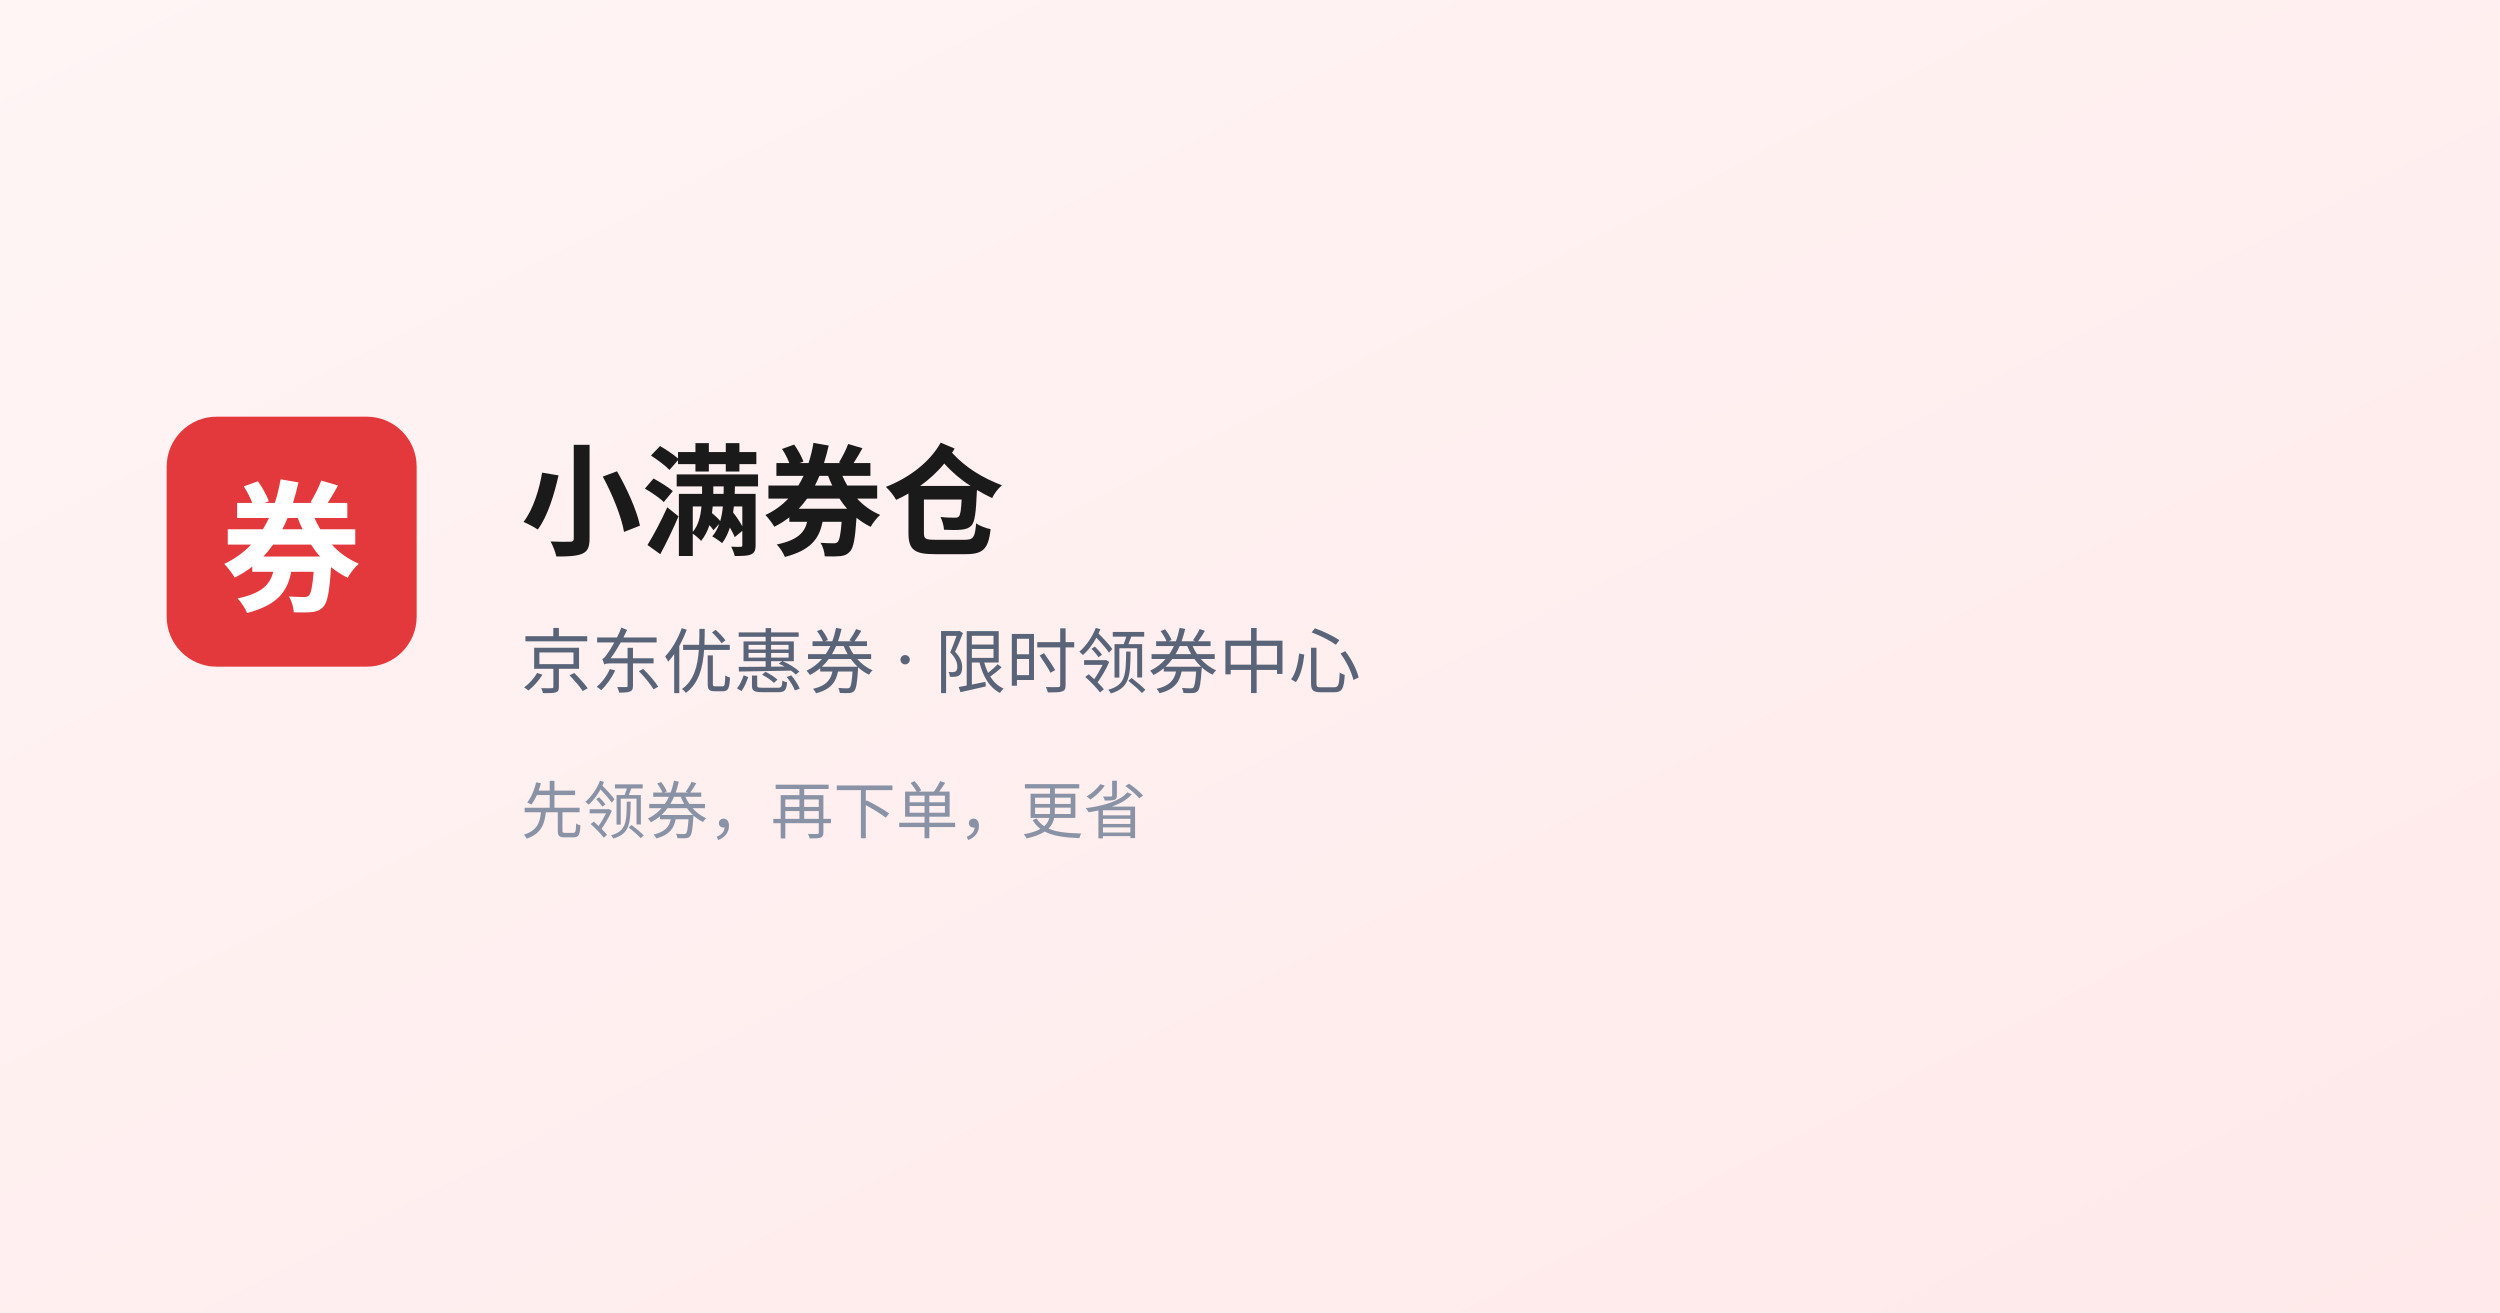
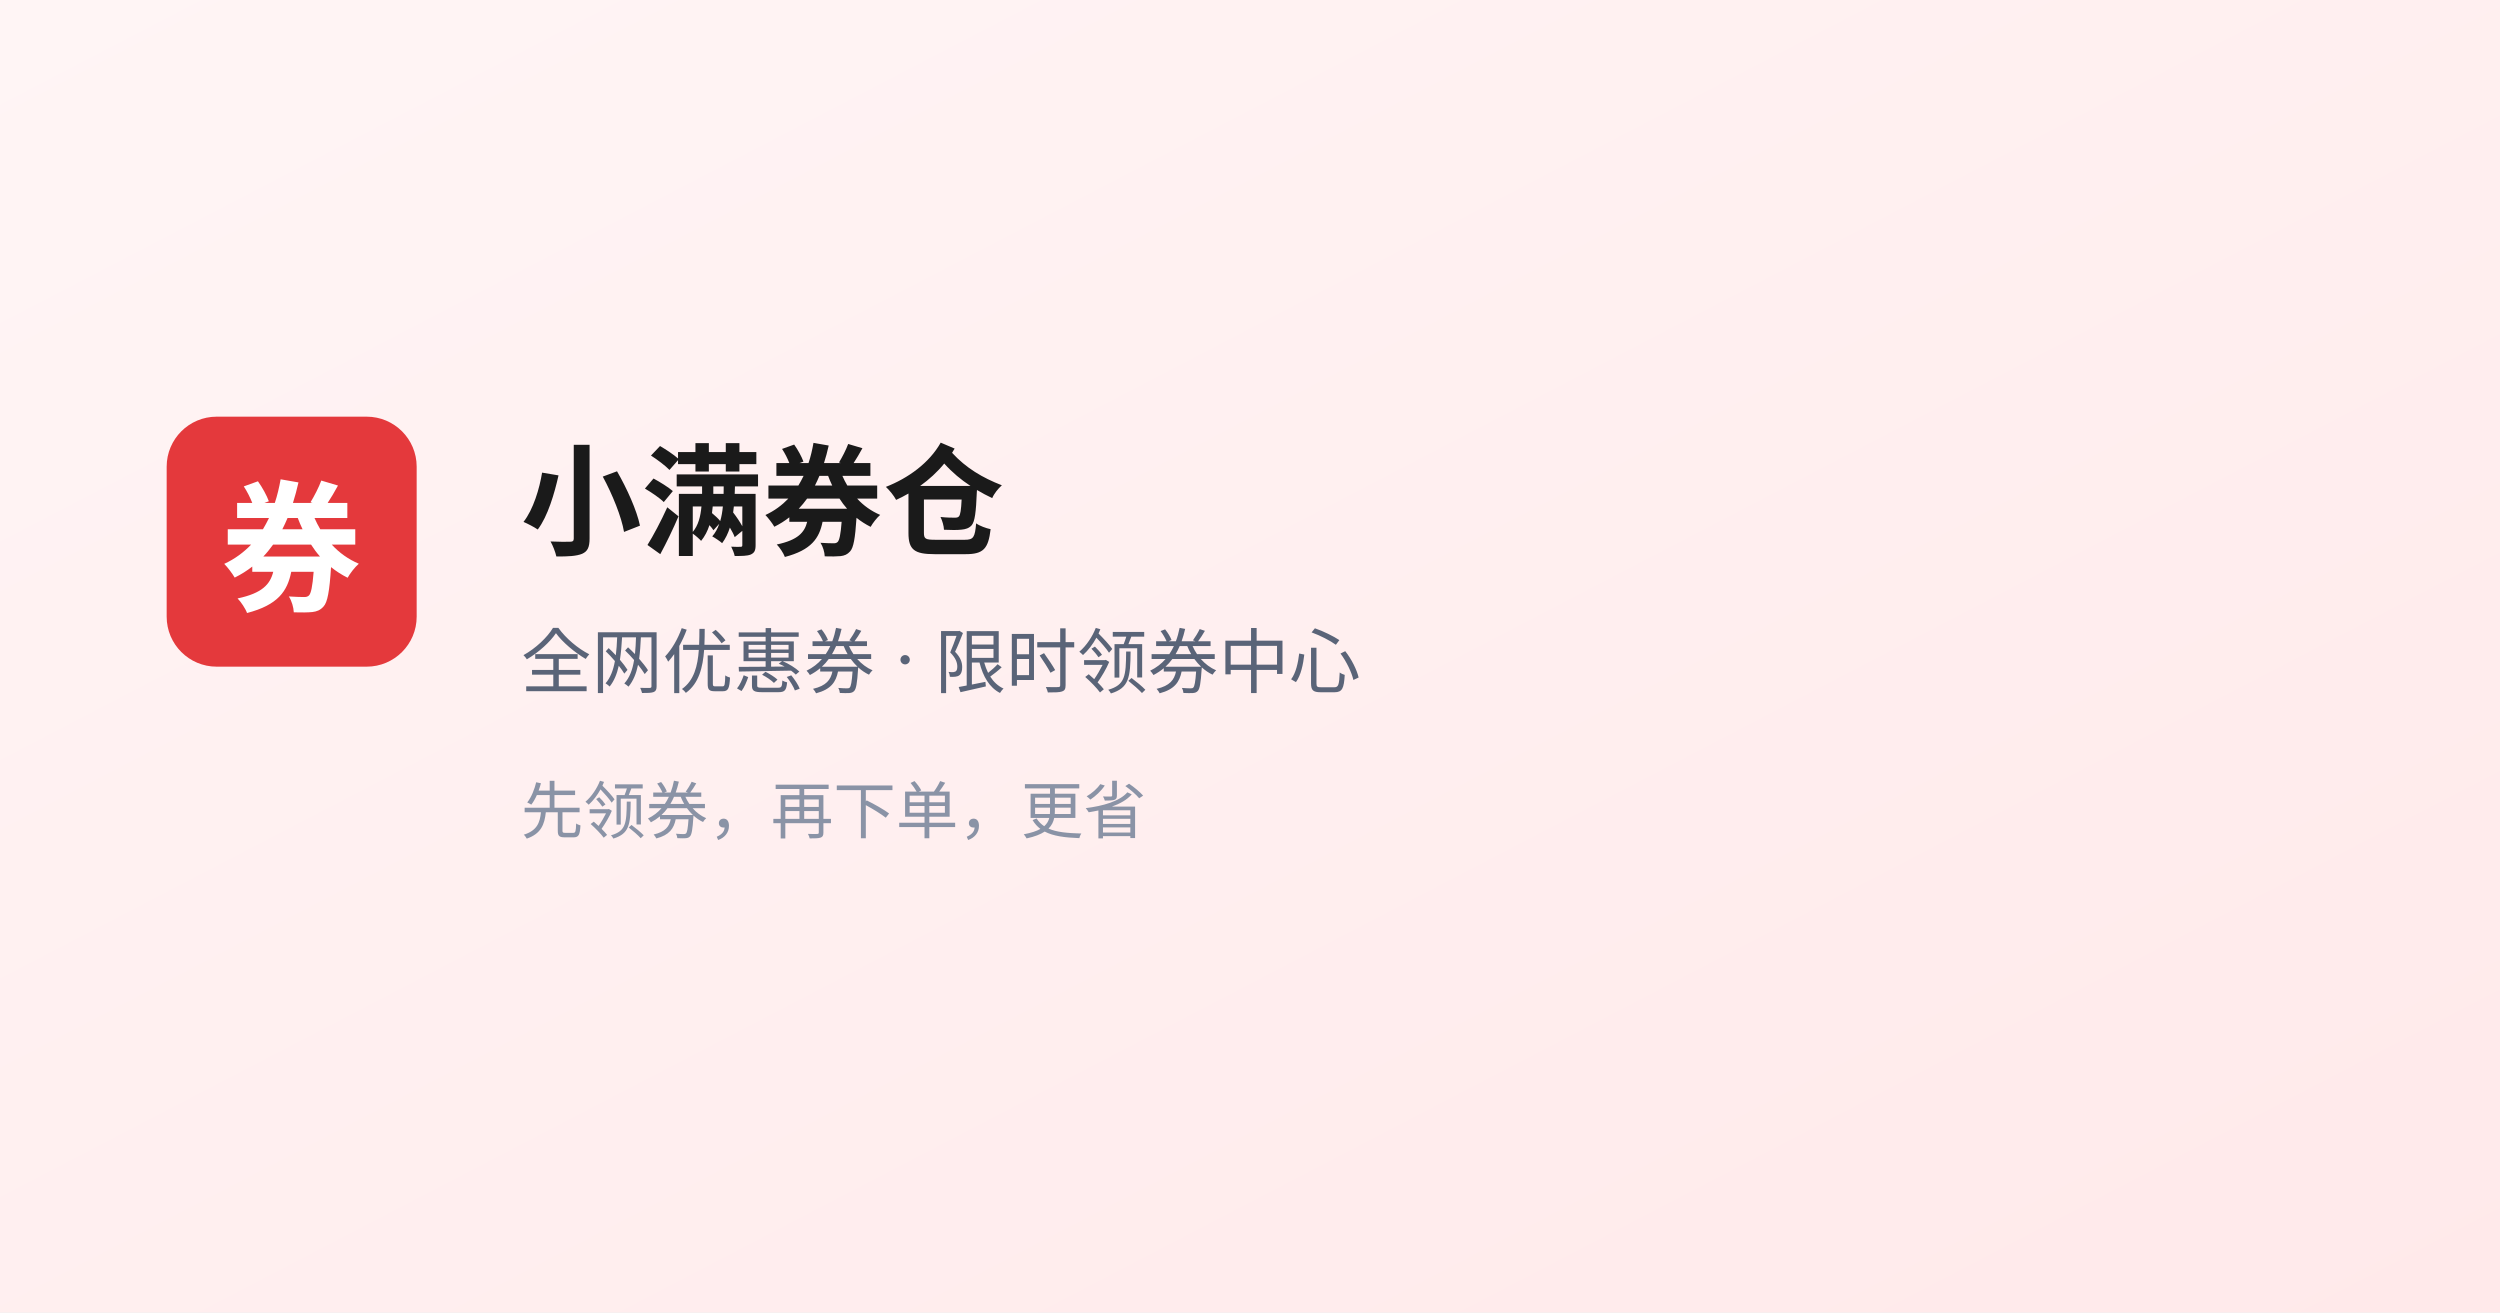
<svg xmlns="http://www.w3.org/2000/svg" viewBox="0 0 1200 630" width="1200" height="630">
  <defs>
    <linearGradient id="bg" x1="0" y1="0" x2="1" y2="1">
      <stop offset="0" stop-color="#fff5f5" />
      <stop offset="1" stop-color="#ffe9ea" />
    </linearGradient>
  </defs>
  <rect width="1200" height="630" fill="url(#bg)" />
  <rect x="80" y="200" width="120" height="120" rx="24" fill="#e4393c" />
  <text x="140" y="288" font-family="-apple-system,Segoe UI,PingFang SC,Microsoft YaHei,sans-serif" font-size="68" font-weight="800" fill="#fff" text-anchor="middle">券</text>
  <text x="250" y="262" font-family="-apple-system,Segoe UI,PingFang SC,Microsoft YaHei,sans-serif" font-size="58" font-weight="800" fill="#1a1a1a">小满券仓</text>
-   <text x="250" y="330" font-family="-apple-system,Segoe UI,PingFang SC,Microsoft YaHei,sans-serif" font-size="34" fill="#5a6478">京东优惠券 · 限时领券中心</text>
+   <text x="250" y="330" font-family="-apple-system,Segoe UI,PingFang SC,Microsoft YaHei,sans-serif" font-size="34" fill="#5a6478">全网优惠券 · 限时领券中心</text>
  <text x="250" y="400" font-family="-apple-system,Segoe UI,PingFang SC,Microsoft YaHei,sans-serif" font-size="30" fill="#8a93a6">先领券，再下单，更省</text>
</svg>
